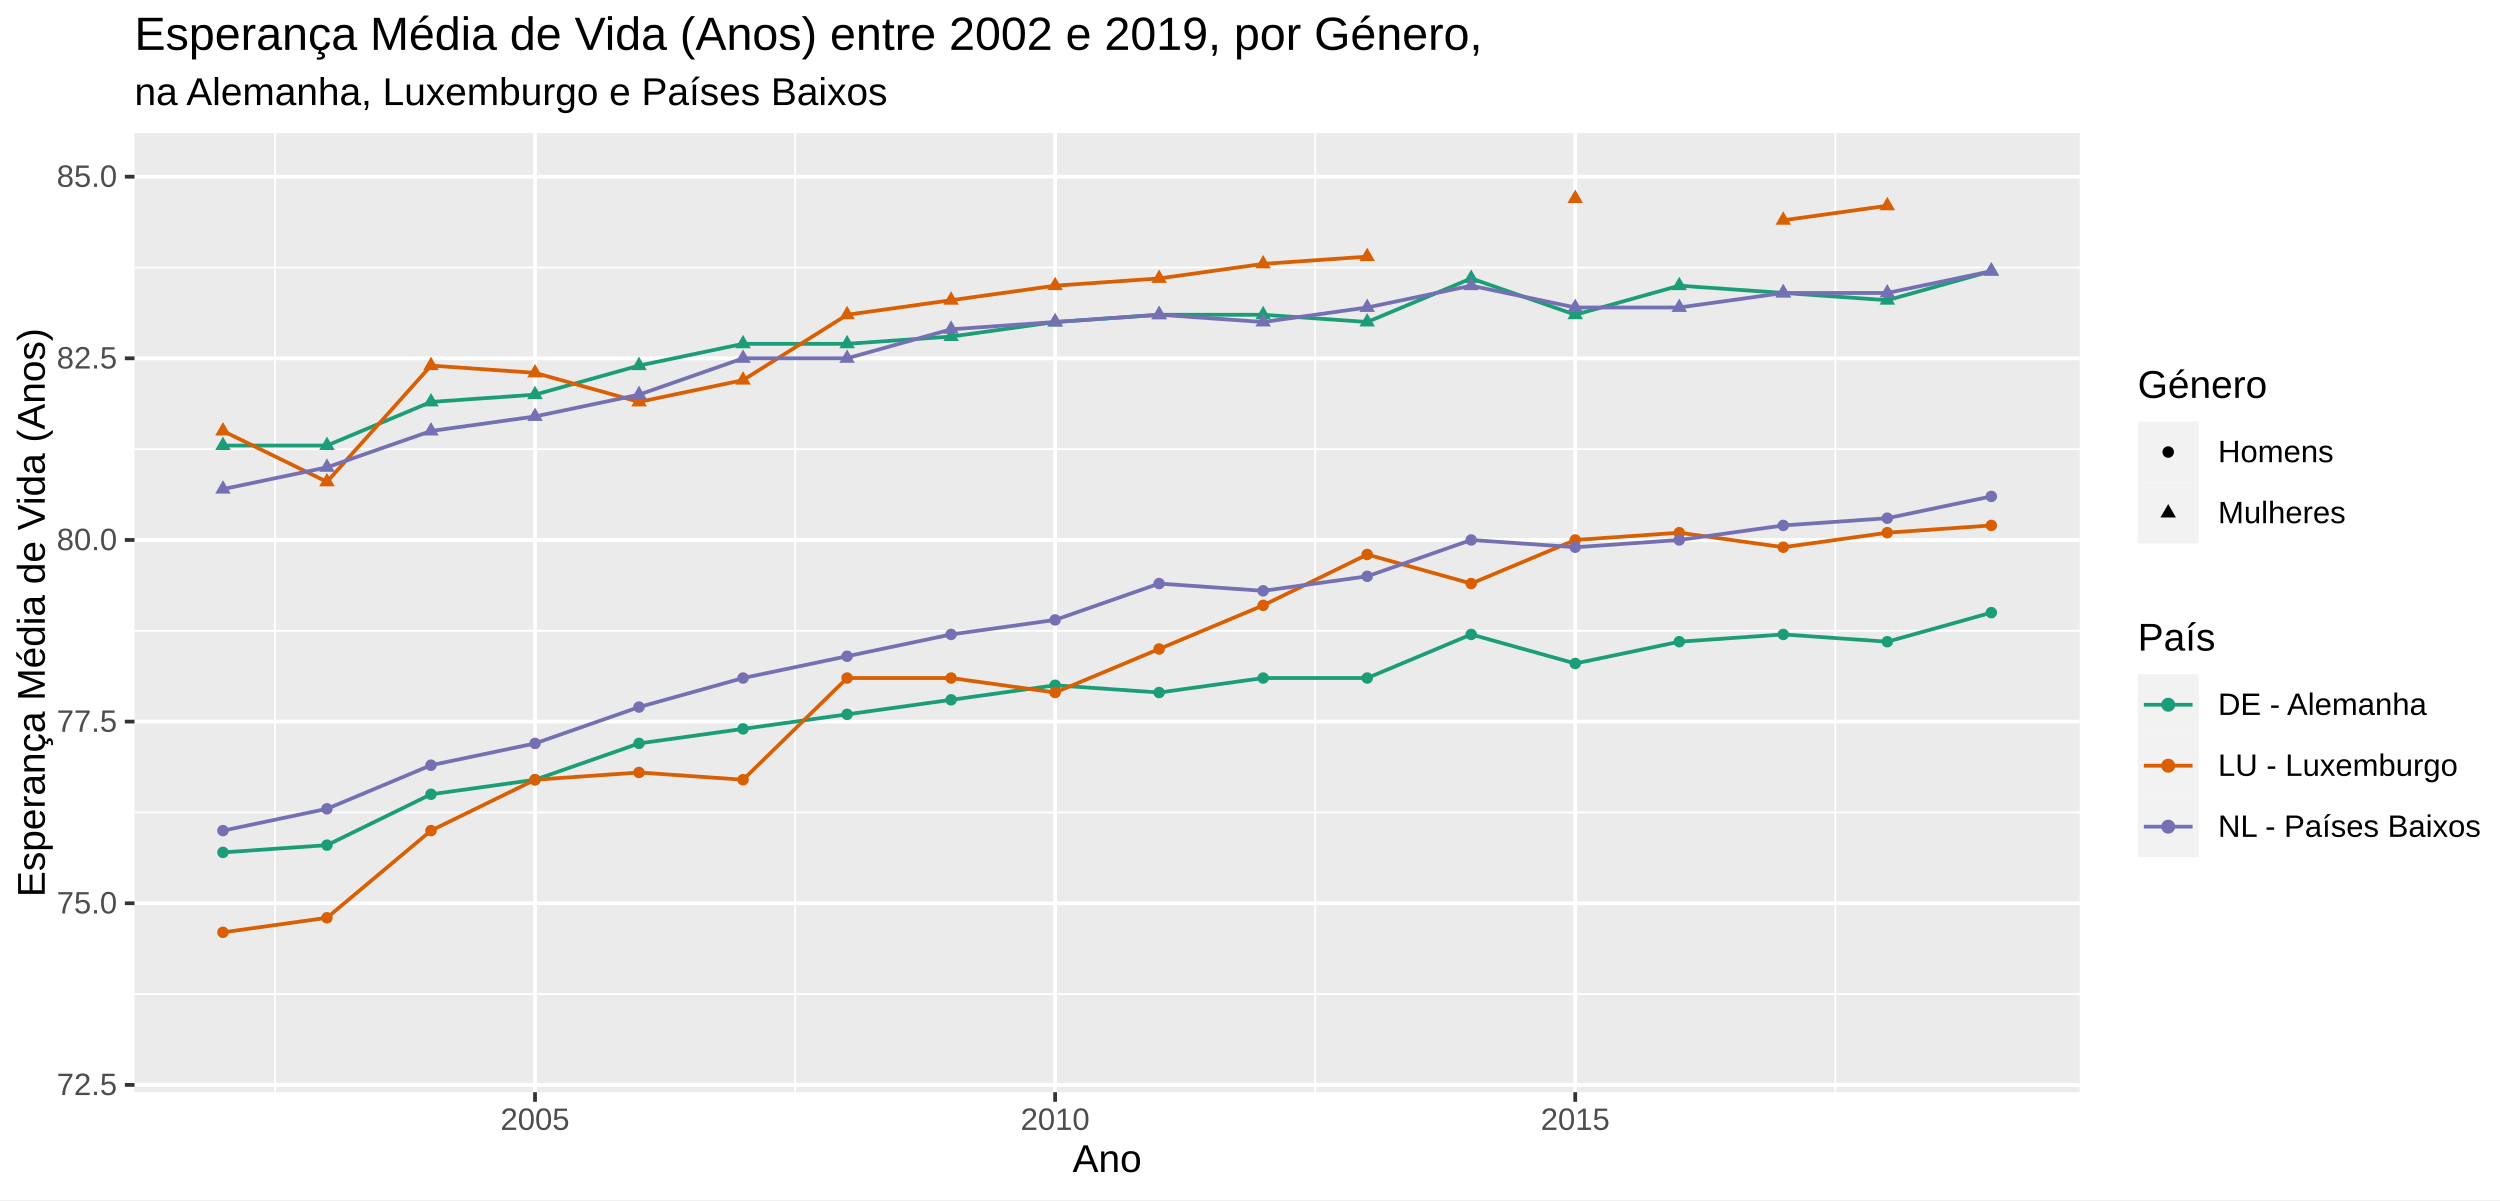
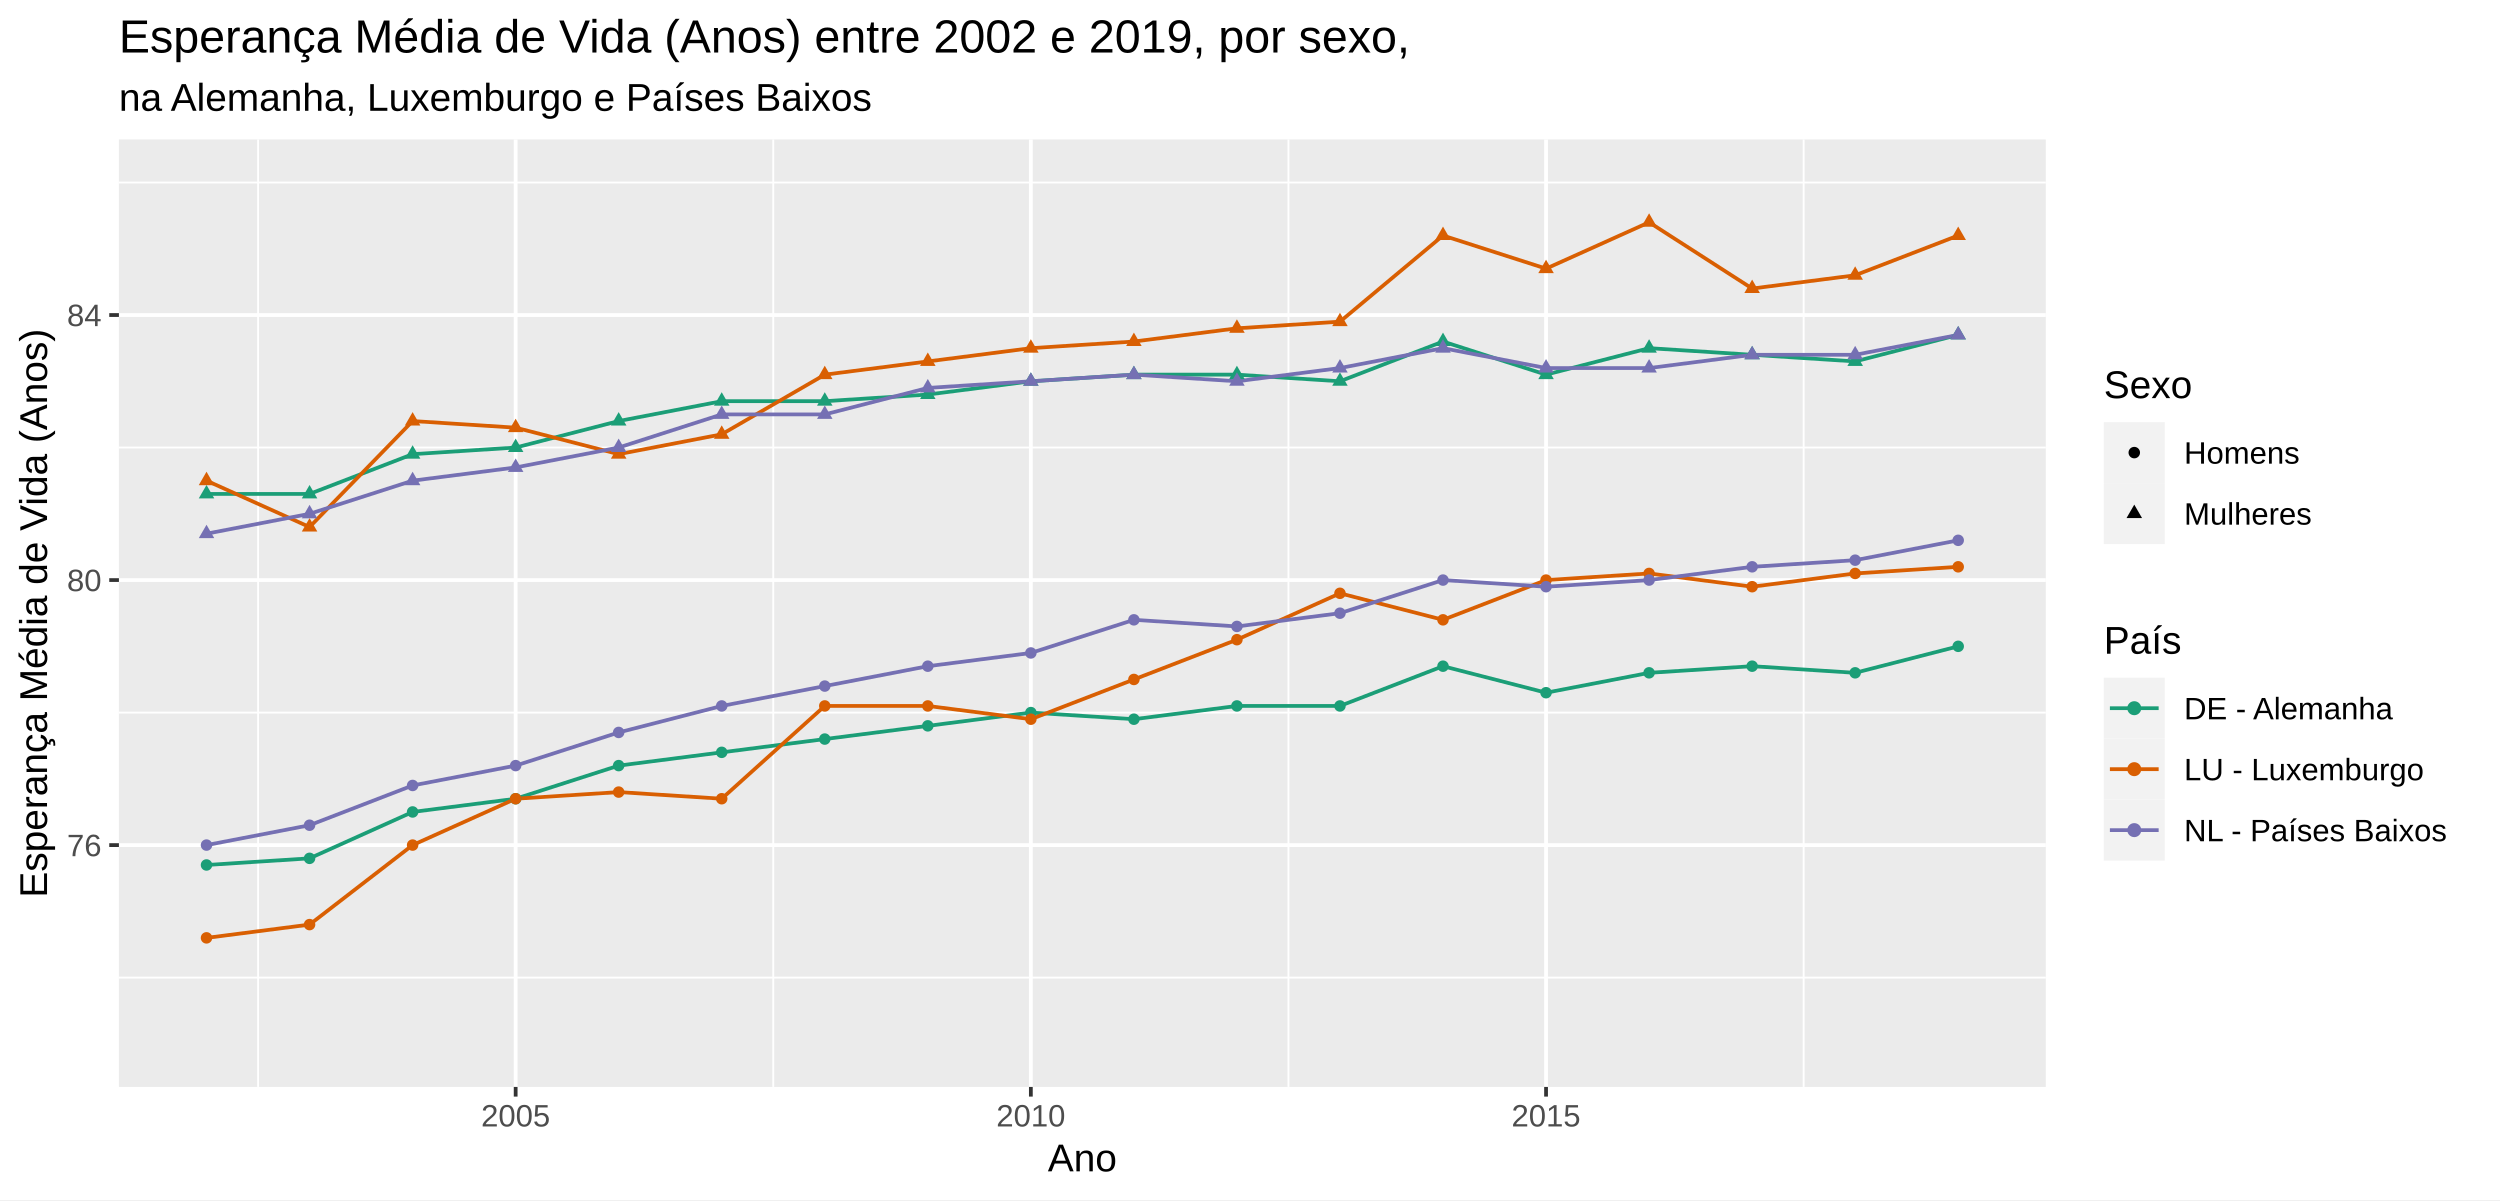
<svg xmlns="http://www.w3.org/2000/svg" class="svglite" width="708.66pt" height="340.16pt" viewBox="0 0 708.66 340.16">
  <defs>
    <style type="text/css">
    .svglite line, .svglite polyline, .svglite polygon, .svglite path, .svglite rect, .svglite circle {
      fill: none;
      stroke: #000000;
      stroke-linecap: round;
      stroke-linejoin: round;
      stroke-miterlimit: 10.00;
    }
    .svglite text {
      white-space: pre;
    }
  </style>
  </defs>
  <rect width="100%" height="100%" style="stroke: none; fill: #FFFFFF;" />
  <defs>
    <clipPath id="cpMC4wMHw3MDguNjZ8MC4wMHwzNDAuMTY=">
      <rect x="0.00" y="0.00" width="708.66" height="340.16" />
    </clipPath>
  </defs>
  <g clip-path="url(#cpMC4wMHw3MDguNjZ8MC4wMHwzNDAuMTY=)">
-     <rect x="0" y="0.00" width="708.66" height="340.16" style="stroke-width: 1.07; stroke: #FFFFFF; fill: #FFFFFF;" />
+     <rect x="0" y="-0" width="708.66" height="340.16" style="stroke-width: 1.07; stroke: #FFFFFF; fill: #FFFFFF;" />
  </g>
  <defs>
-     <clipPath id="cpMzguMTN8NTg5LjUzfDM3LjczfDMwOS41OQ==">
-       <rect x="38.13" y="37.73" width="551.39" height="271.86" />
+     <clipPath id="cpMzMuNzF8NTc5LjkxfDM5LjUzfDMwOC4xMQ==">
+       <rect x="33.71" y="39.53" width="546.20" height="268.58" />
    </clipPath>
  </defs>
-   <g clip-path="url(#cpMzguMTN8NTg5LjUzfDM3LjczfDMwOS41OQ==)">
-     <rect x="38.13" y="37.73" width="551.39" height="271.86" style="stroke-width: 1.07; stroke: none; fill: #EBEBEB;" />
-     <polyline points="38.13,281.79 589.53,281.79 " style="stroke-width: 0.53; stroke: #FFFFFF; stroke-linecap: butt;" />
-     <polyline points="38.13,230.30 589.53,230.30 " style="stroke-width: 0.53; stroke: #FFFFFF; stroke-linecap: butt;" />
-     <polyline points="38.13,178.81 589.53,178.81 " style="stroke-width: 0.53; stroke: #FFFFFF; stroke-linecap: butt;" />
-     <polyline points="38.13,127.32 589.53,127.32 " style="stroke-width: 0.53; stroke: #FFFFFF; stroke-linecap: butt;" />
-     <polyline points="38.13,75.83 589.53,75.83 " style="stroke-width: 0.53; stroke: #FFFFFF; stroke-linecap: butt;" />
-     <polyline points="77.94,309.59 77.94,37.73 " style="stroke-width: 0.53; stroke: #FFFFFF; stroke-linecap: butt;" />
-     <polyline points="225.37,309.59 225.37,37.73 " style="stroke-width: 0.53; stroke: #FFFFFF; stroke-linecap: butt;" />
-     <polyline points="372.80,309.59 372.80,37.73 " style="stroke-width: 0.53; stroke: #FFFFFF; stroke-linecap: butt;" />
-     <polyline points="520.24,309.59 520.24,37.73 " style="stroke-width: 0.53; stroke: #FFFFFF; stroke-linecap: butt;" />
-     <polyline points="38.13,307.53 589.53,307.53 " style="stroke-width: 1.07; stroke: #FFFFFF; stroke-linecap: butt;" />
-     <polyline points="38.13,256.04 589.53,256.04 " style="stroke-width: 1.07; stroke: #FFFFFF; stroke-linecap: butt;" />
-     <polyline points="38.13,204.55 589.53,204.55 " style="stroke-width: 1.07; stroke: #FFFFFF; stroke-linecap: butt;" />
-     <polyline points="38.13,153.06 589.53,153.06 " style="stroke-width: 1.07; stroke: #FFFFFF; stroke-linecap: butt;" />
-     <polyline points="38.13,101.57 589.53,101.57 " style="stroke-width: 1.07; stroke: #FFFFFF; stroke-linecap: butt;" />
-     <polyline points="38.13,50.09 589.53,50.09 " style="stroke-width: 1.07; stroke: #FFFFFF; stroke-linecap: butt;" />
-     <polyline points="151.66,309.59 151.66,37.73 " style="stroke-width: 1.07; stroke: #FFFFFF; stroke-linecap: butt;" />
-     <polyline points="299.09,309.59 299.09,37.73 " style="stroke-width: 1.07; stroke: #FFFFFF; stroke-linecap: butt;" />
-     <polyline points="446.52,309.59 446.52,37.73 " style="stroke-width: 1.07; stroke: #FFFFFF; stroke-linecap: butt;" />
-     <polyline points="63.20,241.62 92.68,239.57 122.17,225.15 151.66,221.03 181.14,210.73 210.63,206.61 240.12,202.49 269.60,198.37 299.09,194.25 328.57,196.31 358.06,192.20 387.55,192.20 417.03,179.84 446.52,188.08 476.01,181.90 505.49,179.84 534.98,181.90 564.47,173.66 " style="stroke-width: 1.07; stroke: #1B9E77; stroke-linecap: butt;" />
-     <polyline points="63.20,126.29 92.68,126.29 122.17,113.93 151.66,111.87 181.14,103.63 210.63,97.46 240.12,97.46 269.60,95.40 299.09,91.28 328.57,89.22 358.06,89.22 387.55,91.28 417.03,78.92 446.52,89.22 476.01,80.98 505.49,83.04 534.98,85.10 564.47,76.86 " style="stroke-width: 1.07; stroke: #1B9E77; stroke-linecap: butt;" />
-     <polyline points="63.20,264.28 92.68,260.16 122.17,235.45 151.66,221.03 181.14,218.97 210.63,221.03 240.12,192.20 269.60,192.20 299.09,196.31 328.57,183.96 358.06,171.60 387.55,157.18 417.03,165.42 446.52,153.06 476.01,151.00 505.49,155.12 534.98,151.00 564.47,148.94 " style="stroke-width: 1.07; stroke: #D95F02; stroke-linecap: butt;" />
-     <polyline points="63.20,122.17 92.68,136.59 122.17,103.63 151.66,105.69 181.14,113.93 210.63,107.75 240.12,89.22 269.60,85.10 299.09,80.98 328.57,78.92 358.06,74.80 387.55,72.74 " style="stroke-width: 1.07; stroke: #D95F02; stroke-linecap: butt;" />
-     <polyline points="505.49,62.44 534.98,58.32 " style="stroke-width: 1.07; stroke: #D95F02; stroke-linecap: butt;" />
-     <polyline points="63.20,235.45 92.68,229.27 122.17,216.91 151.66,210.73 181.14,200.43 210.63,192.20 240.12,186.02 269.60,179.84 299.09,175.72 328.57,165.42 358.06,167.48 387.55,163.36 417.03,153.06 446.52,155.12 476.01,153.06 505.49,148.94 534.98,146.89 564.47,140.71 " style="stroke-width: 1.07; stroke: #7570B3; stroke-linecap: butt;" />
-     <polyline points="63.20,138.65 92.68,132.47 122.17,122.17 151.66,118.05 181.14,111.87 210.63,101.57 240.12,101.57 269.60,93.34 299.09,91.28 328.57,89.22 358.06,91.28 387.55,87.16 417.03,80.98 446.52,87.16 476.01,87.16 505.49,83.04 534.98,83.04 564.47,76.86 " style="stroke-width: 1.07; stroke: #7570B3; stroke-linecap: butt;" />
-     <circle cx="63.20" cy="241.62" r="1.63" style="stroke-width: 0.71; stroke: none; fill: #1B9E77;" />
-     <circle cx="63.20" cy="264.28" r="1.63" style="stroke-width: 0.71; stroke: none; fill: #D95F02;" />
-     <circle cx="63.20" cy="235.45" r="1.63" style="stroke-width: 0.71; stroke: none; fill: #7570B3;" />
-     <polygon points="63.20,123.75 65.40,127.56 61.00,127.56 " style="stroke-width: 0.71; stroke: none; fill: #1B9E77;" />
-     <polygon points="63.20,119.63 65.40,123.44 61.00,123.44 " style="stroke-width: 0.71; stroke: none; fill: #D95F02;" />
-     <polygon points="63.20,136.10 65.40,139.92 61.00,139.92 " style="stroke-width: 0.71; stroke: none; fill: #7570B3;" />
-     <circle cx="92.68" cy="239.57" r="1.63" style="stroke-width: 0.71; stroke: none; fill: #1B9E77;" />
-     <circle cx="92.68" cy="260.16" r="1.63" style="stroke-width: 0.71; stroke: none; fill: #D95F02;" />
-     <circle cx="92.68" cy="229.27" r="1.63" style="stroke-width: 0.71; stroke: none; fill: #7570B3;" />
-     <polygon points="92.68,123.75 94.89,127.56 90.48,127.56 " style="stroke-width: 0.71; stroke: none; fill: #1B9E77;" />
-     <polygon points="92.68,134.05 94.89,137.86 90.48,137.86 " style="stroke-width: 0.71; stroke: none; fill: #D95F02;" />
-     <polygon points="92.68,129.93 94.89,133.74 90.48,133.74 " style="stroke-width: 0.71; stroke: none; fill: #7570B3;" />
-     <circle cx="122.17" cy="225.15" r="1.63" style="stroke-width: 0.71; stroke: none; fill: #1B9E77;" />
-     <circle cx="122.17" cy="235.45" r="1.63" style="stroke-width: 0.71; stroke: none; fill: #D95F02;" />
-     <circle cx="122.17" cy="216.91" r="1.63" style="stroke-width: 0.71; stroke: none; fill: #7570B3;" />
-     <polygon points="122.17,111.39 124.37,115.20 119.97,115.20 " style="stroke-width: 0.71; stroke: none; fill: #1B9E77;" />
-     <polygon points="122.17,101.09 124.37,104.91 119.97,104.91 " style="stroke-width: 0.71; stroke: none; fill: #D95F02;" />
-     <polygon points="122.17,119.63 124.37,123.44 119.97,123.44 " style="stroke-width: 0.71; stroke: none; fill: #7570B3;" />
-     <circle cx="151.66" cy="221.03" r="1.63" style="stroke-width: 0.71; stroke: none; fill: #1B9E77;" />
-     <circle cx="151.66" cy="221.03" r="1.63" style="stroke-width: 0.71; stroke: none; fill: #D95F02;" />
-     <circle cx="151.66" cy="210.73" r="1.63" style="stroke-width: 0.71; stroke: none; fill: #7570B3;" />
-     <polygon points="151.66,109.33 153.86,113.14 149.46,113.14 " style="stroke-width: 0.71; stroke: none; fill: #1B9E77;" />
-     <polygon points="151.66,103.15 153.86,106.97 149.46,106.97 " style="stroke-width: 0.71; stroke: none; fill: #D95F02;" />
-     <polygon points="151.66,115.51 153.86,119.32 149.46,119.32 " style="stroke-width: 0.71; stroke: none; fill: #7570B3;" />
-     <circle cx="181.14" cy="210.73" r="1.63" style="stroke-width: 0.71; stroke: none; fill: #1B9E77;" />
-     <circle cx="181.14" cy="218.97" r="1.63" style="stroke-width: 0.71; stroke: none; fill: #D95F02;" />
-     <circle cx="181.14" cy="200.43" r="1.63" style="stroke-width: 0.71; stroke: none; fill: #7570B3;" />
-     <polygon points="181.14,101.09 183.34,104.91 178.94,104.91 " style="stroke-width: 0.71; stroke: none; fill: #1B9E77;" />
-     <polygon points="181.14,111.39 183.34,115.20 178.94,115.20 " style="stroke-width: 0.71; stroke: none; fill: #D95F02;" />
-     <polygon points="181.14,109.33 183.34,113.14 178.94,113.14 " style="stroke-width: 0.71; stroke: none; fill: #7570B3;" />
-     <circle cx="210.63" cy="206.61" r="1.63" style="stroke-width: 0.71; stroke: none; fill: #1B9E77;" />
-     <circle cx="210.63" cy="221.03" r="1.63" style="stroke-width: 0.71; stroke: none; fill: #D95F02;" />
-     <circle cx="210.63" cy="192.20" r="1.63" style="stroke-width: 0.71; stroke: none; fill: #7570B3;" />
-     <polygon points="210.63,94.91 212.83,98.73 208.43,98.73 " style="stroke-width: 0.71; stroke: none; fill: #1B9E77;" />
-     <polygon points="210.63,105.21 212.83,109.02 208.43,109.02 " style="stroke-width: 0.71; stroke: none; fill: #D95F02;" />
-     <polygon points="210.63,99.03 212.83,102.85 208.43,102.85 " style="stroke-width: 0.71; stroke: none; fill: #7570B3;" />
-     <circle cx="240.12" cy="202.49" r="1.63" style="stroke-width: 0.71; stroke: none; fill: #1B9E77;" />
-     <circle cx="240.12" cy="192.20" r="1.63" style="stroke-width: 0.71; stroke: none; fill: #D95F02;" />
-     <circle cx="240.12" cy="186.02" r="1.63" style="stroke-width: 0.71; stroke: none; fill: #7570B3;" />
-     <polygon points="240.12,94.91 242.32,98.73 237.91,98.73 " style="stroke-width: 0.71; stroke: none; fill: #1B9E77;" />
-     <polygon points="240.12,86.68 242.32,90.49 237.91,90.49 " style="stroke-width: 0.71; stroke: none; fill: #D95F02;" />
-     <polygon points="240.12,99.03 242.32,102.85 237.91,102.85 " style="stroke-width: 0.71; stroke: none; fill: #7570B3;" />
-     <circle cx="269.60" cy="198.37" r="1.63" style="stroke-width: 0.71; stroke: none; fill: #1B9E77;" />
-     <circle cx="269.60" cy="192.20" r="1.63" style="stroke-width: 0.71; stroke: none; fill: #D95F02;" />
-     <circle cx="269.60" cy="179.84" r="1.63" style="stroke-width: 0.71; stroke: none; fill: #7570B3;" />
-     <polygon points="269.60,92.85 271.80,96.67 267.40,96.67 " style="stroke-width: 0.71; stroke: none; fill: #1B9E77;" />
-     <polygon points="269.60,82.56 271.80,86.37 267.40,86.37 " style="stroke-width: 0.71; stroke: none; fill: #D95F02;" />
-     <polygon points="269.60,90.79 271.80,94.61 267.40,94.61 " style="stroke-width: 0.71; stroke: none; fill: #7570B3;" />
-     <circle cx="299.09" cy="194.25" r="1.63" style="stroke-width: 0.71; stroke: none; fill: #1B9E77;" />
-     <circle cx="299.09" cy="196.31" r="1.63" style="stroke-width: 0.71; stroke: none; fill: #D95F02;" />
-     <circle cx="299.09" cy="175.72" r="1.63" style="stroke-width: 0.71; stroke: none; fill: #7570B3;" />
-     <polygon points="299.09,88.74 301.29,92.55 296.89,92.55 " style="stroke-width: 0.71; stroke: none; fill: #1B9E77;" />
-     <polygon points="299.09,78.44 301.29,82.25 296.89,82.25 " style="stroke-width: 0.71; stroke: none; fill: #D95F02;" />
-     <polygon points="299.09,88.74 301.29,92.55 296.89,92.55 " style="stroke-width: 0.71; stroke: none; fill: #7570B3;" />
-     <circle cx="328.57" cy="196.31" r="1.63" style="stroke-width: 0.71; stroke: none; fill: #1B9E77;" />
-     <circle cx="328.57" cy="183.96" r="1.63" style="stroke-width: 0.71; stroke: none; fill: #D95F02;" />
-     <circle cx="328.57" cy="165.42" r="1.63" style="stroke-width: 0.71; stroke: none; fill: #7570B3;" />
-     <polygon points="328.57,86.68 330.78,90.49 326.37,90.49 " style="stroke-width: 0.71; stroke: none; fill: #1B9E77;" />
-     <polygon points="328.57,76.38 330.78,80.19 326.37,80.19 " style="stroke-width: 0.71; stroke: none; fill: #D95F02;" />
-     <polygon points="328.57,86.68 330.78,90.49 326.37,90.49 " style="stroke-width: 0.71; stroke: none; fill: #7570B3;" />
-     <circle cx="358.06" cy="192.20" r="1.63" style="stroke-width: 0.71; stroke: none; fill: #1B9E77;" />
-     <circle cx="358.06" cy="171.60" r="1.63" style="stroke-width: 0.71; stroke: none; fill: #D95F02;" />
-     <circle cx="358.06" cy="167.48" r="1.63" style="stroke-width: 0.71; stroke: none; fill: #7570B3;" />
-     <polygon points="358.06,86.68 360.26,90.49 355.86,90.49 " style="stroke-width: 0.71; stroke: none; fill: #1B9E77;" />
-     <polygon points="358.06,72.26 360.26,76.07 355.86,76.07 " style="stroke-width: 0.71; stroke: none; fill: #D95F02;" />
-     <polygon points="358.06,88.74 360.26,92.55 355.86,92.55 " style="stroke-width: 0.71; stroke: none; fill: #7570B3;" />
-     <circle cx="387.55" cy="192.20" r="1.63" style="stroke-width: 0.71; stroke: none; fill: #1B9E77;" />
-     <circle cx="387.55" cy="157.18" r="1.63" style="stroke-width: 0.71; stroke: none; fill: #D95F02;" />
-     <circle cx="387.55" cy="163.36" r="1.63" style="stroke-width: 0.71; stroke: none; fill: #7570B3;" />
-     <polygon points="387.55,88.74 389.75,92.55 385.35,92.55 " style="stroke-width: 0.71; stroke: none; fill: #1B9E77;" />
-     <polygon points="387.55,70.20 389.75,74.01 385.35,74.01 " style="stroke-width: 0.71; stroke: none; fill: #D95F02;" />
-     <polygon points="387.55,84.62 389.75,88.43 385.35,88.43 " style="stroke-width: 0.71; stroke: none; fill: #7570B3;" />
-     <circle cx="417.03" cy="179.84" r="1.63" style="stroke-width: 0.71; stroke: none; fill: #1B9E77;" />
-     <circle cx="417.03" cy="165.42" r="1.63" style="stroke-width: 0.71; stroke: none; fill: #D95F02;" />
-     <circle cx="417.03" cy="153.06" r="1.63" style="stroke-width: 0.71; stroke: none; fill: #7570B3;" />
-     <polygon points="417.03,76.38 419.24,80.19 414.83,80.19 " style="stroke-width: 0.71; stroke: none; fill: #1B9E77;" />
-     <polygon points="417.03,78.44 419.24,82.25 414.83,82.25 " style="stroke-width: 0.71; stroke: none; fill: #7570B3;" />
-     <circle cx="446.52" cy="188.08" r="1.63" style="stroke-width: 0.71; stroke: none; fill: #1B9E77;" />
-     <circle cx="446.52" cy="153.06" r="1.63" style="stroke-width: 0.71; stroke: none; fill: #D95F02;" />
-     <circle cx="446.52" cy="155.12" r="1.63" style="stroke-width: 0.71; stroke: none; fill: #7570B3;" />
-     <polygon points="446.52,86.68 448.72,90.49 444.32,90.49 " style="stroke-width: 0.71; stroke: none; fill: #1B9E77;" />
-     <polygon points="446.52,53.72 448.72,57.54 444.32,57.54 " style="stroke-width: 0.71; stroke: none; fill: #D95F02;" />
-     <polygon points="446.52,84.62 448.72,88.43 444.32,88.43 " style="stroke-width: 0.71; stroke: none; fill: #7570B3;" />
-     <circle cx="476.01" cy="181.90" r="1.63" style="stroke-width: 0.71; stroke: none; fill: #1B9E77;" />
-     <circle cx="476.01" cy="151.00" r="1.63" style="stroke-width: 0.71; stroke: none; fill: #D95F02;" />
-     <circle cx="476.01" cy="153.06" r="1.63" style="stroke-width: 0.71; stroke: none; fill: #7570B3;" />
-     <polygon points="476.01,78.44 478.21,82.25 473.80,82.25 " style="stroke-width: 0.71; stroke: none; fill: #1B9E77;" />
-     <polygon points="476.01,84.62 478.21,88.43 473.80,88.43 " style="stroke-width: 0.71; stroke: none; fill: #7570B3;" />
-     <circle cx="505.49" cy="179.84" r="1.63" style="stroke-width: 0.71; stroke: none; fill: #1B9E77;" />
-     <circle cx="505.49" cy="155.12" r="1.63" style="stroke-width: 0.71; stroke: none; fill: #D95F02;" />
-     <circle cx="505.49" cy="148.94" r="1.63" style="stroke-width: 0.71; stroke: none; fill: #7570B3;" />
-     <polygon points="505.49,80.50 507.69,84.31 503.29,84.31 " style="stroke-width: 0.71; stroke: none; fill: #1B9E77;" />
-     <polygon points="505.49,59.90 507.69,63.71 503.29,63.71 " style="stroke-width: 0.71; stroke: none; fill: #D95F02;" />
-     <polygon points="505.49,80.50 507.69,84.31 503.29,84.31 " style="stroke-width: 0.71; stroke: none; fill: #7570B3;" />
-     <circle cx="534.98" cy="181.90" r="1.63" style="stroke-width: 0.71; stroke: none; fill: #1B9E77;" />
-     <circle cx="534.98" cy="151.00" r="1.63" style="stroke-width: 0.71; stroke: none; fill: #D95F02;" />
-     <circle cx="534.98" cy="146.89" r="1.63" style="stroke-width: 0.71; stroke: none; fill: #7570B3;" />
-     <polygon points="534.98,82.56 537.18,86.37 532.78,86.37 " style="stroke-width: 0.71; stroke: none; fill: #1B9E77;" />
-     <polygon points="534.98,55.78 537.18,59.60 532.78,59.60 " style="stroke-width: 0.71; stroke: none; fill: #D95F02;" />
-     <polygon points="534.98,80.50 537.18,84.31 532.78,84.31 " style="stroke-width: 0.71; stroke: none; fill: #7570B3;" />
-     <circle cx="564.47" cy="173.66" r="1.63" style="stroke-width: 0.71; stroke: none; fill: #1B9E77;" />
-     <circle cx="564.47" cy="148.94" r="1.63" style="stroke-width: 0.71; stroke: none; fill: #D95F02;" />
-     <circle cx="564.47" cy="140.71" r="1.63" style="stroke-width: 0.71; stroke: none; fill: #7570B3;" />
-     <polygon points="564.47,74.32 566.67,78.13 562.26,78.13 " style="stroke-width: 0.71; stroke: none; fill: #1B9E77;" />
-     <polygon points="564.47,74.32 566.67,78.13 562.26,78.13 " style="stroke-width: 0.71; stroke: none; fill: #7570B3;" />
+   <g clip-path="url(#cpMzMuNzF8NTc5LjkxfDM5LjUzfDMwOC4xMQ==)">
+     <rect x="33.71" y="39.53" width="546.20" height="268.58" style="stroke-width: 1.07; stroke: none; fill: #EBEBEB;" />
+     <polyline points="33.71,277.12 579.91,277.12 " style="stroke-width: 0.53; stroke: #FFFFFF; stroke-linecap: butt;" />
+     <polyline points="33.71,201.99 579.91,201.99 " style="stroke-width: 0.53; stroke: #FFFFFF; stroke-linecap: butt;" />
+     <polyline points="33.71,126.86 579.91,126.86 " style="stroke-width: 0.53; stroke: #FFFFFF; stroke-linecap: butt;" />
+     <polyline points="33.71,51.74 579.91,51.74 " style="stroke-width: 0.53; stroke: #FFFFFF; stroke-linecap: butt;" />
+     <polyline points="73.15,308.11 73.15,39.53 " style="stroke-width: 0.53; stroke: #FFFFFF; stroke-linecap: butt;" />
+     <polyline points="219.19,308.11 219.19,39.53 " style="stroke-width: 0.53; stroke: #FFFFFF; stroke-linecap: butt;" />
+     <polyline points="365.23,308.11 365.23,39.53 " style="stroke-width: 0.53; stroke: #FFFFFF; stroke-linecap: butt;" />
+     <polyline points="511.27,308.11 511.27,39.53 " style="stroke-width: 0.53; stroke: #FFFFFF; stroke-linecap: butt;" />
+     <polyline points="33.71,239.55 579.91,239.55 " style="stroke-width: 1.07; stroke: #FFFFFF; stroke-linecap: butt;" />
+     <polyline points="33.71,164.43 579.91,164.43 " style="stroke-width: 1.07; stroke: #FFFFFF; stroke-linecap: butt;" />
+     <polyline points="33.71,89.30 579.91,89.30 " style="stroke-width: 1.07; stroke: #FFFFFF; stroke-linecap: butt;" />
+     <polyline points="146.17,308.11 146.17,39.53 " style="stroke-width: 1.07; stroke: #FFFFFF; stroke-linecap: butt;" />
+     <polyline points="292.21,308.11 292.21,39.53 " style="stroke-width: 1.07; stroke: #FFFFFF; stroke-linecap: butt;" />
+     <polyline points="438.25,308.11 438.25,39.53 " style="stroke-width: 1.07; stroke: #FFFFFF; stroke-linecap: butt;" />
+     <polyline points="58.54,245.19 87.75,243.31 116.96,230.16 146.17,226.41 175.37,217.02 204.58,213.26 233.79,209.50 263.00,205.75 292.21,201.99 321.42,203.87 350.62,200.11 379.83,200.11 409.04,188.84 438.25,196.36 467.46,190.72 496.67,188.84 525.87,190.72 555.08,183.21 " style="stroke-width: 1.07; stroke: #1B9E77; stroke-linecap: butt;" />
+     <polyline points="58.54,140.01 87.75,140.01 116.96,128.74 146.17,126.86 175.37,119.35 204.58,113.72 233.79,113.72 263.00,111.84 292.21,108.08 321.42,106.20 350.62,106.20 379.83,108.08 409.04,96.81 438.25,106.20 467.46,98.69 496.67,100.57 525.87,102.45 555.08,94.93 " style="stroke-width: 1.07; stroke: #1B9E77; stroke-linecap: butt;" />
+     <polyline points="58.54,265.85 87.75,262.09 116.96,239.55 146.17,226.41 175.37,224.53 204.58,226.41 233.79,200.11 263.00,200.11 292.21,203.87 321.42,192.60 350.62,181.33 379.83,168.18 409.04,175.70 438.25,164.43 467.46,162.55 496.67,166.31 525.87,162.55 555.08,160.67 " style="stroke-width: 1.07; stroke: #D95F02; stroke-linecap: butt;" />
+     <polyline points="58.54,136.25 87.75,149.40 116.96,119.35 146.17,121.23 175.37,128.74 204.58,123.11 233.79,106.20 263.00,102.45 292.21,98.69 321.42,96.81 350.62,93.06 379.83,91.18 409.04,66.76 438.25,76.15 467.46,63.01 496.67,81.79 525.87,78.03 555.08,66.76 " style="stroke-width: 1.07; stroke: #D95F02; stroke-linecap: butt;" />
+     <polyline points="58.54,239.55 87.75,233.92 116.96,222.65 146.17,217.02 175.37,207.62 204.58,200.11 233.79,194.48 263.00,188.84 292.21,185.09 321.42,175.70 350.62,177.57 379.83,173.82 409.04,164.43 438.25,166.31 467.46,164.43 496.67,160.67 525.87,158.79 555.08,153.16 " style="stroke-width: 1.07; stroke: #7570B3; stroke-linecap: butt;" />
+     <polyline points="58.54,151.28 87.75,145.65 116.96,136.25 146.17,132.50 175.37,126.86 204.58,117.47 233.79,117.47 263.00,109.96 292.21,108.08 321.42,106.20 350.62,108.08 379.83,104.33 409.04,98.69 438.25,104.33 467.46,104.33 496.67,100.57 525.87,100.57 555.08,94.93 " style="stroke-width: 1.07; stroke: #7570B3; stroke-linecap: butt;" />
+     <circle cx="58.54" cy="245.19" r="1.63" style="stroke-width: 0.71; stroke: none; fill: #1B9E77;" />
+     <circle cx="58.54" cy="265.85" r="1.63" style="stroke-width: 0.71; stroke: none; fill: #D95F02;" />
+     <circle cx="58.54" cy="239.55" r="1.63" style="stroke-width: 0.71; stroke: none; fill: #7570B3;" />
+     <polygon points="58.54,137.47 60.74,141.28 56.34,141.28 " style="stroke-width: 0.71; stroke: none; fill: #1B9E77;" />
+     <polygon points="58.54,133.71 60.74,137.53 56.34,137.53 " style="stroke-width: 0.71; stroke: none; fill: #D95F02;" />
+     <polygon points="58.54,148.74 60.74,152.55 56.34,152.55 " style="stroke-width: 0.71; stroke: none; fill: #7570B3;" />
+     <circle cx="87.75" cy="243.31" r="1.63" style="stroke-width: 0.71; stroke: none; fill: #1B9E77;" />
+     <circle cx="87.75" cy="262.09" r="1.63" style="stroke-width: 0.71; stroke: none; fill: #D95F02;" />
+     <circle cx="87.75" cy="233.92" r="1.63" style="stroke-width: 0.71; stroke: none; fill: #7570B3;" />
+     <polygon points="87.75,137.47 89.95,141.28 85.55,141.28 " style="stroke-width: 0.71; stroke: none; fill: #1B9E77;" />
+     <polygon points="87.75,146.86 89.95,150.67 85.55,150.67 " style="stroke-width: 0.71; stroke: none; fill: #D95F02;" />
+     <polygon points="87.75,143.10 89.95,146.92 85.55,146.92 " style="stroke-width: 0.71; stroke: none; fill: #7570B3;" />
+     <circle cx="116.96" cy="230.16" r="1.63" style="stroke-width: 0.71; stroke: none; fill: #1B9E77;" />
+     <circle cx="116.96" cy="239.55" r="1.63" style="stroke-width: 0.71; stroke: none; fill: #D95F02;" />
+     <circle cx="116.96" cy="222.65" r="1.63" style="stroke-width: 0.71; stroke: none; fill: #7570B3;" />
+     <polygon points="116.96,126.20 119.16,130.01 114.76,130.01 " style="stroke-width: 0.71; stroke: none; fill: #1B9E77;" />
+     <polygon points="116.96,116.81 119.16,120.62 114.76,120.62 " style="stroke-width: 0.71; stroke: none; fill: #D95F02;" />
+     <polygon points="116.96,133.71 119.16,137.53 114.76,137.53 " style="stroke-width: 0.71; stroke: none; fill: #7570B3;" />
+     <circle cx="146.17" cy="226.41" r="1.63" style="stroke-width: 0.71; stroke: none; fill: #1B9E77;" />
+     <circle cx="146.17" cy="226.41" r="1.63" style="stroke-width: 0.71; stroke: none; fill: #D95F02;" />
+     <circle cx="146.17" cy="217.02" r="1.63" style="stroke-width: 0.71; stroke: none; fill: #7570B3;" />
+     <polygon points="146.17,124.32 148.37,128.13 143.96,128.13 " style="stroke-width: 0.71; stroke: none; fill: #1B9E77;" />
+     <polygon points="146.17,118.69 148.37,122.50 143.96,122.50 " style="stroke-width: 0.71; stroke: none; fill: #D95F02;" />
+     <polygon points="146.17,129.96 148.37,133.77 143.96,133.77 " style="stroke-width: 0.71; stroke: none; fill: #7570B3;" />
+     <circle cx="175.37" cy="217.02" r="1.63" style="stroke-width: 0.71; stroke: none; fill: #1B9E77;" />
+     <circle cx="175.37" cy="224.53" r="1.63" style="stroke-width: 0.71; stroke: none; fill: #D95F02;" />
+     <circle cx="175.37" cy="207.62" r="1.63" style="stroke-width: 0.71; stroke: none; fill: #7570B3;" />
+     <polygon points="175.37,116.81 177.58,120.62 173.17,120.62 " style="stroke-width: 0.71; stroke: none; fill: #1B9E77;" />
+     <polygon points="175.37,126.20 177.58,130.01 173.17,130.01 " style="stroke-width: 0.71; stroke: none; fill: #D95F02;" />
+     <polygon points="175.37,124.32 177.58,128.13 173.17,128.13 " style="stroke-width: 0.71; stroke: none; fill: #7570B3;" />
+     <circle cx="204.58" cy="213.26" r="1.63" style="stroke-width: 0.71; stroke: none; fill: #1B9E77;" />
+     <circle cx="204.58" cy="226.41" r="1.63" style="stroke-width: 0.71; stroke: none; fill: #D95F02;" />
+     <circle cx="204.58" cy="200.11" r="1.63" style="stroke-width: 0.71; stroke: none; fill: #7570B3;" />
+     <polygon points="204.58,111.17 206.78,114.99 202.38,114.99 " style="stroke-width: 0.71; stroke: none; fill: #1B9E77;" />
+     <polygon points="204.58,120.57 206.78,124.38 202.38,124.38 " style="stroke-width: 0.71; stroke: none; fill: #D95F02;" />
+     <polygon points="204.58,114.93 206.78,118.74 202.38,118.74 " style="stroke-width: 0.71; stroke: none; fill: #7570B3;" />
+     <circle cx="233.79" cy="209.50" r="1.63" style="stroke-width: 0.71; stroke: none; fill: #1B9E77;" />
+     <circle cx="233.79" cy="200.11" r="1.63" style="stroke-width: 0.71; stroke: none; fill: #D95F02;" />
+     <circle cx="233.79" cy="194.48" r="1.63" style="stroke-width: 0.71; stroke: none; fill: #7570B3;" />
+     <polygon points="233.79,111.17 235.99,114.99 231.59,114.99 " style="stroke-width: 0.71; stroke: none; fill: #1B9E77;" />
+     <polygon points="233.79,103.66 235.99,107.47 231.59,107.47 " style="stroke-width: 0.71; stroke: none; fill: #D95F02;" />
+     <polygon points="233.79,114.93 235.99,118.74 231.59,118.74 " style="stroke-width: 0.71; stroke: none; fill: #7570B3;" />
+     <circle cx="263.00" cy="205.75" r="1.63" style="stroke-width: 0.71; stroke: none; fill: #1B9E77;" />
+     <circle cx="263.00" cy="200.11" r="1.63" style="stroke-width: 0.71; stroke: none; fill: #D95F02;" />
+     <circle cx="263.00" cy="188.84" r="1.63" style="stroke-width: 0.71; stroke: none; fill: #7570B3;" />
+     <polygon points="263.00,109.30 265.20,113.11 260.80,113.11 " style="stroke-width: 0.71; stroke: none; fill: #1B9E77;" />
+     <polygon points="263.00,99.91 265.20,103.72 260.80,103.72 " style="stroke-width: 0.71; stroke: none; fill: #D95F02;" />
+     <polygon points="263.00,107.42 265.20,111.23 260.80,111.23 " style="stroke-width: 0.71; stroke: none; fill: #7570B3;" />
+     <circle cx="292.21" cy="201.99" r="1.63" style="stroke-width: 0.71; stroke: none; fill: #1B9E77;" />
+     <circle cx="292.21" cy="203.87" r="1.63" style="stroke-width: 0.71; stroke: none; fill: #D95F02;" />
+     <circle cx="292.21" cy="185.09" r="1.63" style="stroke-width: 0.71; stroke: none; fill: #7570B3;" />
+     <polygon points="292.21,105.54 294.41,109.35 290.01,109.35 " style="stroke-width: 0.71; stroke: none; fill: #1B9E77;" />
+     <polygon points="292.21,96.15 294.41,99.96 290.01,99.96 " style="stroke-width: 0.71; stroke: none; fill: #D95F02;" />
+     <polygon points="292.21,105.54 294.41,109.35 290.01,109.35 " style="stroke-width: 0.71; stroke: none; fill: #7570B3;" />
+     <circle cx="321.42" cy="203.87" r="1.63" style="stroke-width: 0.71; stroke: none; fill: #1B9E77;" />
+     <circle cx="321.42" cy="192.60" r="1.63" style="stroke-width: 0.71; stroke: none; fill: #D95F02;" />
+     <circle cx="321.42" cy="175.70" r="1.63" style="stroke-width: 0.71; stroke: none; fill: #7570B3;" />
+     <polygon points="321.42,103.66 323.62,107.47 319.21,107.47 " style="stroke-width: 0.71; stroke: none; fill: #1B9E77;" />
+     <polygon points="321.42,94.27 323.62,98.08 319.21,98.08 " style="stroke-width: 0.71; stroke: none; fill: #D95F02;" />
+     <polygon points="321.42,103.66 323.62,107.47 319.21,107.47 " style="stroke-width: 0.71; stroke: none; fill: #7570B3;" />
+     <circle cx="350.62" cy="200.11" r="1.63" style="stroke-width: 0.71; stroke: none; fill: #1B9E77;" />
+     <circle cx="350.62" cy="181.33" r="1.63" style="stroke-width: 0.71; stroke: none; fill: #D95F02;" />
+     <circle cx="350.62" cy="177.57" r="1.63" style="stroke-width: 0.71; stroke: none; fill: #7570B3;" />
+     <polygon points="350.62,103.66 352.83,107.47 348.42,107.47 " style="stroke-width: 0.71; stroke: none; fill: #1B9E77;" />
+     <polygon points="350.62,90.51 352.83,94.33 348.42,94.33 " style="stroke-width: 0.71; stroke: none; fill: #D95F02;" />
+     <polygon points="350.62,105.54 352.83,109.35 348.42,109.35 " style="stroke-width: 0.71; stroke: none; fill: #7570B3;" />
+     <circle cx="379.83" cy="200.11" r="1.63" style="stroke-width: 0.71; stroke: none; fill: #1B9E77;" />
+     <circle cx="379.83" cy="168.18" r="1.63" style="stroke-width: 0.71; stroke: none; fill: #D95F02;" />
+     <circle cx="379.83" cy="173.82" r="1.63" style="stroke-width: 0.71; stroke: none; fill: #7570B3;" />
+     <polygon points="379.83,105.54 382.03,109.35 377.63,109.35 " style="stroke-width: 0.71; stroke: none; fill: #1B9E77;" />
+     <polygon points="379.83,88.64 382.03,92.45 377.63,92.45 " style="stroke-width: 0.71; stroke: none; fill: #D95F02;" />
+     <polygon points="379.83,101.78 382.03,105.60 377.63,105.60 " style="stroke-width: 0.71; stroke: none; fill: #7570B3;" />
+     <circle cx="409.04" cy="188.84" r="1.63" style="stroke-width: 0.71; stroke: none; fill: #1B9E77;" />
+     <circle cx="409.04" cy="175.70" r="1.63" style="stroke-width: 0.71; stroke: none; fill: #D95F02;" />
+     <circle cx="409.04" cy="164.43" r="1.63" style="stroke-width: 0.71; stroke: none; fill: #7570B3;" />
+     <polygon points="409.04,94.27 411.24,98.08 406.84,98.08 " style="stroke-width: 0.71; stroke: none; fill: #1B9E77;" />
+     <polygon points="409.04,64.22 411.24,68.03 406.84,68.03 " style="stroke-width: 0.71; stroke: none; fill: #D95F02;" />
+     <polygon points="409.04,96.15 411.24,99.96 406.84,99.96 " style="stroke-width: 0.71; stroke: none; fill: #7570B3;" />
+     <circle cx="438.25" cy="196.36" r="1.63" style="stroke-width: 0.71; stroke: none; fill: #1B9E77;" />
+     <circle cx="438.25" cy="164.43" r="1.63" style="stroke-width: 0.71; stroke: none; fill: #D95F02;" />
+     <circle cx="438.25" cy="166.31" r="1.63" style="stroke-width: 0.71; stroke: none; fill: #7570B3;" />
+     <polygon points="438.25,103.66 440.45,107.47 436.05,107.47 " style="stroke-width: 0.71; stroke: none; fill: #1B9E77;" />
+     <polygon points="438.25,73.61 440.45,77.42 436.05,77.42 " style="stroke-width: 0.71; stroke: none; fill: #D95F02;" />
+     <polygon points="438.25,101.78 440.45,105.60 436.05,105.60 " style="stroke-width: 0.71; stroke: none; fill: #7570B3;" />
+     <circle cx="467.46" cy="190.72" r="1.63" style="stroke-width: 0.71; stroke: none; fill: #1B9E77;" />
+     <circle cx="467.46" cy="162.55" r="1.63" style="stroke-width: 0.71; stroke: none; fill: #D95F02;" />
+     <circle cx="467.46" cy="164.43" r="1.63" style="stroke-width: 0.71; stroke: none; fill: #7570B3;" />
+     <polygon points="467.46,96.15 469.66,99.96 465.26,99.96 " style="stroke-width: 0.71; stroke: none; fill: #1B9E77;" />
+     <polygon points="467.46,60.46 469.66,64.28 465.26,64.28 " style="stroke-width: 0.71; stroke: none; fill: #D95F02;" />
+     <polygon points="467.46,101.78 469.66,105.60 465.26,105.60 " style="stroke-width: 0.71; stroke: none; fill: #7570B3;" />
+     <circle cx="496.67" cy="188.84" r="1.63" style="stroke-width: 0.71; stroke: none; fill: #1B9E77;" />
+     <circle cx="496.67" cy="166.31" r="1.63" style="stroke-width: 0.71; stroke: none; fill: #D95F02;" />
+     <circle cx="496.67" cy="160.67" r="1.63" style="stroke-width: 0.71; stroke: none; fill: #7570B3;" />
+     <polygon points="496.67,98.03 498.87,101.84 494.46,101.84 " style="stroke-width: 0.71; stroke: none; fill: #1B9E77;" />
+     <polygon points="496.67,79.25 498.87,83.06 494.46,83.06 " style="stroke-width: 0.71; stroke: none; fill: #D95F02;" />
+     <polygon points="496.67,98.03 498.87,101.84 494.46,101.84 " style="stroke-width: 0.71; stroke: none; fill: #7570B3;" />
+     <circle cx="525.87" cy="190.72" r="1.63" style="stroke-width: 0.71; stroke: none; fill: #1B9E77;" />
+     <circle cx="525.87" cy="162.55" r="1.63" style="stroke-width: 0.71; stroke: none; fill: #D95F02;" />
+     <circle cx="525.87" cy="158.79" r="1.63" style="stroke-width: 0.71; stroke: none; fill: #7570B3;" />
+     <polygon points="525.87,99.91 528.08,103.72 523.67,103.72 " style="stroke-width: 0.71; stroke: none; fill: #1B9E77;" />
+     <polygon points="525.87,75.49 528.08,79.30 523.67,79.30 " style="stroke-width: 0.71; stroke: none; fill: #D95F02;" />
+     <polygon points="525.87,98.03 528.08,101.84 523.67,101.84 " style="stroke-width: 0.71; stroke: none; fill: #7570B3;" />
+     <circle cx="555.08" cy="183.21" r="1.63" style="stroke-width: 0.71; stroke: none; fill: #1B9E77;" />
+     <circle cx="555.08" cy="160.67" r="1.63" style="stroke-width: 0.71; stroke: none; fill: #D95F02;" />
+     <circle cx="555.08" cy="153.16" r="1.63" style="stroke-width: 0.71; stroke: none; fill: #7570B3;" />
+     <polygon points="555.08,92.39 557.28,96.21 552.88,96.21 " style="stroke-width: 0.71; stroke: none; fill: #1B9E77;" />
+     <polygon points="555.08,64.22 557.28,68.03 552.88,68.03 " style="stroke-width: 0.71; stroke: none; fill: #D95F02;" />
+     <polygon points="555.08,92.39 557.28,96.21 552.88,96.21 " style="stroke-width: 0.71; stroke: none; fill: #7570B3;" />
  </g>
  <g clip-path="url(#cpMC4wMHw3MDguNjZ8MC4wMHwzNDAuMTY=)">
-     <text x="33.20" y="310.41" text-anchor="end" style="font-size: 8.80px;fill: #4D4D4D; font-family: &quot;Liberation Sans&quot;;" textLength="15.31px" lengthAdjust="spacingAndGlyphs">72.5</text>
-     <text x="33.20" y="258.93" text-anchor="end" style="font-size: 8.80px;fill: #4D4D4D; font-family: &quot;Liberation Sans&quot;;" textLength="15.31px" lengthAdjust="spacingAndGlyphs">75.0</text>
-     <text x="33.20" y="207.44" text-anchor="end" style="font-size: 8.80px;fill: #4D4D4D; font-family: &quot;Liberation Sans&quot;;" textLength="15.31px" lengthAdjust="spacingAndGlyphs">77.5</text>
-     <text x="33.20" y="155.95" text-anchor="end" style="font-size: 8.80px;fill: #4D4D4D; font-family: &quot;Liberation Sans&quot;;" textLength="15.31px" lengthAdjust="spacingAndGlyphs">80.0</text>
-     <text x="33.20" y="104.46" text-anchor="end" style="font-size: 8.80px;fill: #4D4D4D; font-family: &quot;Liberation Sans&quot;;" textLength="15.31px" lengthAdjust="spacingAndGlyphs">82.5</text>
-     <text x="33.20" y="52.97" text-anchor="end" style="font-size: 8.80px;fill: #4D4D4D; font-family: &quot;Liberation Sans&quot;;" textLength="15.31px" lengthAdjust="spacingAndGlyphs">85.0</text>
-     <polyline points="35.39,307.53 38.13,307.53 " style="stroke-width: 1.07; stroke: #333333; stroke-linecap: butt;" />
-     <polyline points="35.39,256.04 38.13,256.04 " style="stroke-width: 1.07; stroke: #333333; stroke-linecap: butt;" />
-     <polyline points="35.39,204.55 38.13,204.55 " style="stroke-width: 1.07; stroke: #333333; stroke-linecap: butt;" />
-     <polyline points="35.39,153.06 38.13,153.06 " style="stroke-width: 1.07; stroke: #333333; stroke-linecap: butt;" />
-     <polyline points="35.39,101.57 38.13,101.57 " style="stroke-width: 1.07; stroke: #333333; stroke-linecap: butt;" />
-     <polyline points="35.39,50.09 38.13,50.09 " style="stroke-width: 1.07; stroke: #333333; stroke-linecap: butt;" />
-     <polyline points="151.66,312.33 151.66,309.59 " style="stroke-width: 1.07; stroke: #333333; stroke-linecap: butt;" />
-     <polyline points="299.09,312.33 299.09,309.59 " style="stroke-width: 1.07; stroke: #333333; stroke-linecap: butt;" />
-     <polyline points="446.52,312.33 446.52,309.59 " style="stroke-width: 1.07; stroke: #333333; stroke-linecap: butt;" />
-     <text x="151.66" y="320.29" text-anchor="middle" style="font-size: 8.80px;fill: #4D4D4D; font-family: &quot;Liberation Sans&quot;;" textLength="17.48px" lengthAdjust="spacingAndGlyphs">2005</text>
-     <text x="299.09" y="320.29" text-anchor="middle" style="font-size: 8.80px;fill: #4D4D4D; font-family: &quot;Liberation Sans&quot;;" textLength="17.48px" lengthAdjust="spacingAndGlyphs">2010</text>
-     <text x="446.52" y="320.29" text-anchor="middle" style="font-size: 8.80px;fill: #4D4D4D; font-family: &quot;Liberation Sans&quot;;" textLength="17.48px" lengthAdjust="spacingAndGlyphs">2015</text>
-     <text x="313.83" y="332.22" text-anchor="middle" style="font-size: 11.00px; font-family: &quot;Liberation Sans&quot;;" textLength="17.96px" lengthAdjust="spacingAndGlyphs">Ano</text>
-     <text transform="translate(12.69,173.66) rotate(-90)" text-anchor="middle" style="font-size: 11.00px; font-family: &quot;Liberation Sans&quot;;" textLength="145.41px" lengthAdjust="spacingAndGlyphs">Esperança Média de Vida (Anos)</text>
-     <rect x="600.49" y="98.86" width="67.41" height="60.68" style="stroke-width: 1.07; stroke: none; fill: #FFFFFF;" />
-     <text x="605.97" y="112.79" style="font-size: 11.00px; font-family: &quot;Liberation Sans&quot;;" textLength="33.52px" lengthAdjust="spacingAndGlyphs">Género</text>
-     <rect x="605.97" y="119.50" width="17.28" height="17.28" style="stroke-width: 1.07; stroke: none; fill: #F2F2F2;" />
-     <circle cx="614.61" cy="128.14" r="1.63" style="stroke-width: 0.71; stroke: none; fill: #000000;" />
-     <rect x="605.97" y="136.78" width="17.28" height="17.28" style="stroke-width: 1.07; stroke: none; fill: #F2F2F2;" />
-     <polygon points="614.61,142.88 616.81,146.69 612.41,146.69 " style="stroke-width: 0.71; stroke: none; fill: #000000;" />
-     <text x="628.73" y="131.02" style="font-size: 8.80px; font-family: &quot;Liberation Sans&quot;;" textLength="30.66px" lengthAdjust="spacingAndGlyphs">Homens</text>
-     <text x="628.73" y="148.30" style="font-size: 8.80px; font-family: &quot;Liberation Sans&quot;;" textLength="33.69px" lengthAdjust="spacingAndGlyphs">Mulheres</text>
-     <rect x="600.49" y="170.50" width="102.69" height="77.96" style="stroke-width: 1.07; stroke: none; fill: #FFFFFF;" />
-     <text x="605.97" y="184.42" style="font-size: 11.00px; font-family: &quot;Liberation Sans&quot;;" textLength="19.10px" lengthAdjust="spacingAndGlyphs">País</text>
-     <rect x="605.97" y="191.13" width="17.28" height="17.28" style="stroke-width: 1.07; stroke: none; fill: #F2F2F2;" />
-     <line x1="607.70" y1="199.77" x2="621.52" y2="199.77" style="stroke-width: 1.07; stroke: #1B9E77; stroke-linecap: butt;" />
-     <circle cx="614.61" cy="199.77" r="1.63" style="stroke-width: 0.71; stroke: #1B9E77; fill: #1B9E77;" />
-     <rect x="605.97" y="208.41" width="17.28" height="17.28" style="stroke-width: 1.07; stroke: none; fill: #F2F2F2;" />
-     <line x1="607.70" y1="217.05" x2="621.52" y2="217.05" style="stroke-width: 1.07; stroke: #D95F02; stroke-linecap: butt;" />
-     <circle cx="614.61" cy="217.05" r="1.63" style="stroke-width: 0.71; stroke: #D95F02; fill: #D95F02;" />
-     <rect x="605.97" y="225.69" width="17.28" height="17.28" style="stroke-width: 1.07; stroke: none; fill: #F2F2F2;" />
-     <line x1="607.70" y1="234.33" x2="621.52" y2="234.33" style="stroke-width: 1.07; stroke: #7570B3; stroke-linecap: butt;" />
-     <circle cx="614.61" cy="234.33" r="1.63" style="stroke-width: 0.71; stroke: #7570B3; fill: #7570B3;" />
-     <text x="628.73" y="202.66" style="font-size: 8.80px; font-family: &quot;Liberation Sans&quot;;" textLength="56.98px" lengthAdjust="spacingAndGlyphs">DE - Alemanha  </text>
-     <text x="628.73" y="219.94" style="font-size: 8.80px; font-family: &quot;Liberation Sans&quot;;" textLength="66.30px" lengthAdjust="spacingAndGlyphs">LU - Luxemburgo  </text>
-     <text x="628.73" y="237.22" style="font-size: 8.80px; font-family: &quot;Liberation Sans&quot;;" textLength="68.98px" lengthAdjust="spacingAndGlyphs">NL - Países Baixos  </text>
-     <text x="38.13" y="29.79" style="font-size: 11.00px; font-family: &quot;Liberation Sans&quot;;" textLength="194.88px" lengthAdjust="spacingAndGlyphs">na Alemanha, Luxemburgo e Países Baixos</text>
-     <text x="38.13" y="14.13" style="font-size: 13.20px; font-family: &quot;Liberation Sans&quot;;" textLength="344.22px" lengthAdjust="spacingAndGlyphs">Esperança Média de Vida (Anos) entre 2002 e 2019, por Género,</text>
+     <text x="28.78" y="242.70" text-anchor="end" style="font-size: 8.80px;fill: #4D4D4D; font-family: &quot;Liberation Sans&quot;;" textLength="10.07px" lengthAdjust="spacingAndGlyphs">76</text>
+     <text x="28.78" y="167.57" text-anchor="end" style="font-size: 8.80px;fill: #4D4D4D; font-family: &quot;Liberation Sans&quot;;" textLength="10.07px" lengthAdjust="spacingAndGlyphs">80</text>
+     <text x="28.78" y="92.44" text-anchor="end" style="font-size: 8.80px;fill: #4D4D4D; font-family: &quot;Liberation Sans&quot;;" textLength="10.07px" lengthAdjust="spacingAndGlyphs">84</text>
+     <polyline points="30.97,239.55 33.71,239.55 " style="stroke-width: 1.07; stroke: #333333; stroke-linecap: butt;" />
+     <polyline points="30.97,164.43 33.71,164.43 " style="stroke-width: 1.07; stroke: #333333; stroke-linecap: butt;" />
+     <polyline points="30.97,89.30 33.71,89.30 " style="stroke-width: 1.07; stroke: #333333; stroke-linecap: butt;" />
+     <polyline points="146.17,310.85 146.17,308.11 " style="stroke-width: 1.07; stroke: #333333; stroke-linecap: butt;" />
+     <polyline points="292.21,310.85 292.21,308.11 " style="stroke-width: 1.07; stroke: #333333; stroke-linecap: butt;" />
+     <polyline points="438.25,310.85 438.25,308.11 " style="stroke-width: 1.07; stroke: #333333; stroke-linecap: butt;" />
+     <text x="146.17" y="319.32" text-anchor="middle" style="font-size: 8.80px;fill: #4D4D4D; font-family: &quot;Liberation Sans&quot;;" textLength="20.13px" lengthAdjust="spacingAndGlyphs">2005</text>
+     <text x="292.21" y="319.32" text-anchor="middle" style="font-size: 8.80px;fill: #4D4D4D; font-family: &quot;Liberation Sans&quot;;" textLength="20.13px" lengthAdjust="spacingAndGlyphs">2010</text>
+     <text x="438.25" y="319.32" text-anchor="middle" style="font-size: 8.80px;fill: #4D4D4D; font-family: &quot;Liberation Sans&quot;;" textLength="20.13px" lengthAdjust="spacingAndGlyphs">2015</text>
+     <text x="306.81" y="332.04" text-anchor="middle" style="font-size: 11.00px; font-family: &quot;Liberation Sans&quot;;" textLength="20.48px" lengthAdjust="spacingAndGlyphs">Ano</text>
+     <text transform="translate(13.33,173.82) rotate(-90)" text-anchor="middle" style="font-size: 11.00px; font-family: &quot;Liberation Sans&quot;;" textLength="164.41px" lengthAdjust="spacingAndGlyphs">Esperança Média de Vida (Anos)</text>
+     <rect x="590.87" y="98.20" width="72.61" height="61.50" style="stroke-width: 1.07; stroke: none; fill: #FFFFFF;" />
+     <text x="596.35" y="112.86" style="font-size: 11.00px; font-family: &quot;Liberation Sans&quot;;" textLength="24.72px" lengthAdjust="spacingAndGlyphs">Sexo</text>
+     <rect x="596.35" y="119.66" width="17.28" height="17.28" style="stroke-width: 1.07; stroke: none; fill: #F2F2F2;" />
+     <circle cx="604.99" cy="128.30" r="1.63" style="stroke-width: 0.71; stroke: none; fill: #000000;" />
+     <rect x="596.35" y="136.94" width="17.28" height="17.28" style="stroke-width: 1.07; stroke: none; fill: #F2F2F2;" />
+     <polygon points="604.99,143.04 607.19,146.85 602.79,146.85 " style="stroke-width: 0.71; stroke: none; fill: #000000;" />
+     <text x="619.11" y="131.44" style="font-size: 8.80px; font-family: &quot;Liberation Sans&quot;;" textLength="34.68px" lengthAdjust="spacingAndGlyphs">Homens</text>
+     <text x="619.11" y="148.72" style="font-size: 8.80px; font-family: &quot;Liberation Sans&quot;;" textLength="38.89px" lengthAdjust="spacingAndGlyphs">Mulheres</text>
+     <rect x="590.87" y="170.66" width="112.31" height="78.78" style="stroke-width: 1.07; stroke: none; fill: #FFFFFF;" />
+     <text x="596.35" y="185.31" style="font-size: 11.00px; font-family: &quot;Liberation Sans&quot;;" textLength="20.93px" lengthAdjust="spacingAndGlyphs">País</text>
+     <rect x="596.35" y="192.11" width="17.28" height="17.28" style="stroke-width: 1.07; stroke: none; fill: #F2F2F2;" />
+     <line x1="598.08" y1="200.75" x2="611.90" y2="200.75" style="stroke-width: 1.07; stroke: #1B9E77; stroke-linecap: butt;" />
+     <circle cx="604.99" cy="200.75" r="1.63" style="stroke-width: 0.71; stroke: #1B9E77; fill: #1B9E77;" />
+     <rect x="596.35" y="209.39" width="17.28" height="17.28" style="stroke-width: 1.07; stroke: none; fill: #F2F2F2;" />
+     <line x1="598.08" y1="218.03" x2="611.90" y2="218.03" style="stroke-width: 1.07; stroke: #D95F02; stroke-linecap: butt;" />
+     <circle cx="604.99" cy="218.03" r="1.63" style="stroke-width: 0.71; stroke: #D95F02; fill: #D95F02;" />
+     <rect x="596.35" y="226.67" width="17.28" height="17.28" style="stroke-width: 1.07; stroke: none; fill: #F2F2F2;" />
+     <line x1="598.08" y1="235.31" x2="611.90" y2="235.31" style="stroke-width: 1.07; stroke: #7570B3; stroke-linecap: butt;" />
+     <circle cx="604.99" cy="235.31" r="1.63" style="stroke-width: 0.71; stroke: #7570B3; fill: #7570B3;" />
+     <text x="619.11" y="203.90" style="font-size: 8.80px; font-family: &quot;Liberation Sans&quot;;" textLength="65.13px" lengthAdjust="spacingAndGlyphs">DE - Alemanha  </text>
+     <text x="619.11" y="221.18" style="font-size: 8.80px; font-family: &quot;Liberation Sans&quot;;" textLength="76.13px" lengthAdjust="spacingAndGlyphs">LU - Luxemburgo  </text>
+     <text x="619.11" y="238.46" style="font-size: 8.80px; font-family: &quot;Liberation Sans&quot;;" textLength="78.60px" lengthAdjust="spacingAndGlyphs">NL - Países Baixos  </text>
+     <text x="33.71" y="31.41" style="font-size: 11.00px; font-family: &quot;Liberation Sans&quot;;" textLength="221.42px" lengthAdjust="spacingAndGlyphs">na Alemanha, Luxemburgo e Países Baixos</text>
+     <text x="33.71" y="14.90" style="font-size: 13.20px; font-family: &quot;Liberation Sans&quot;;" textLength="376.09px" lengthAdjust="spacingAndGlyphs">Esperança Média de Vida (Anos) entre 2002 e 2019, por sexo,</text>
  </g>
</svg>
